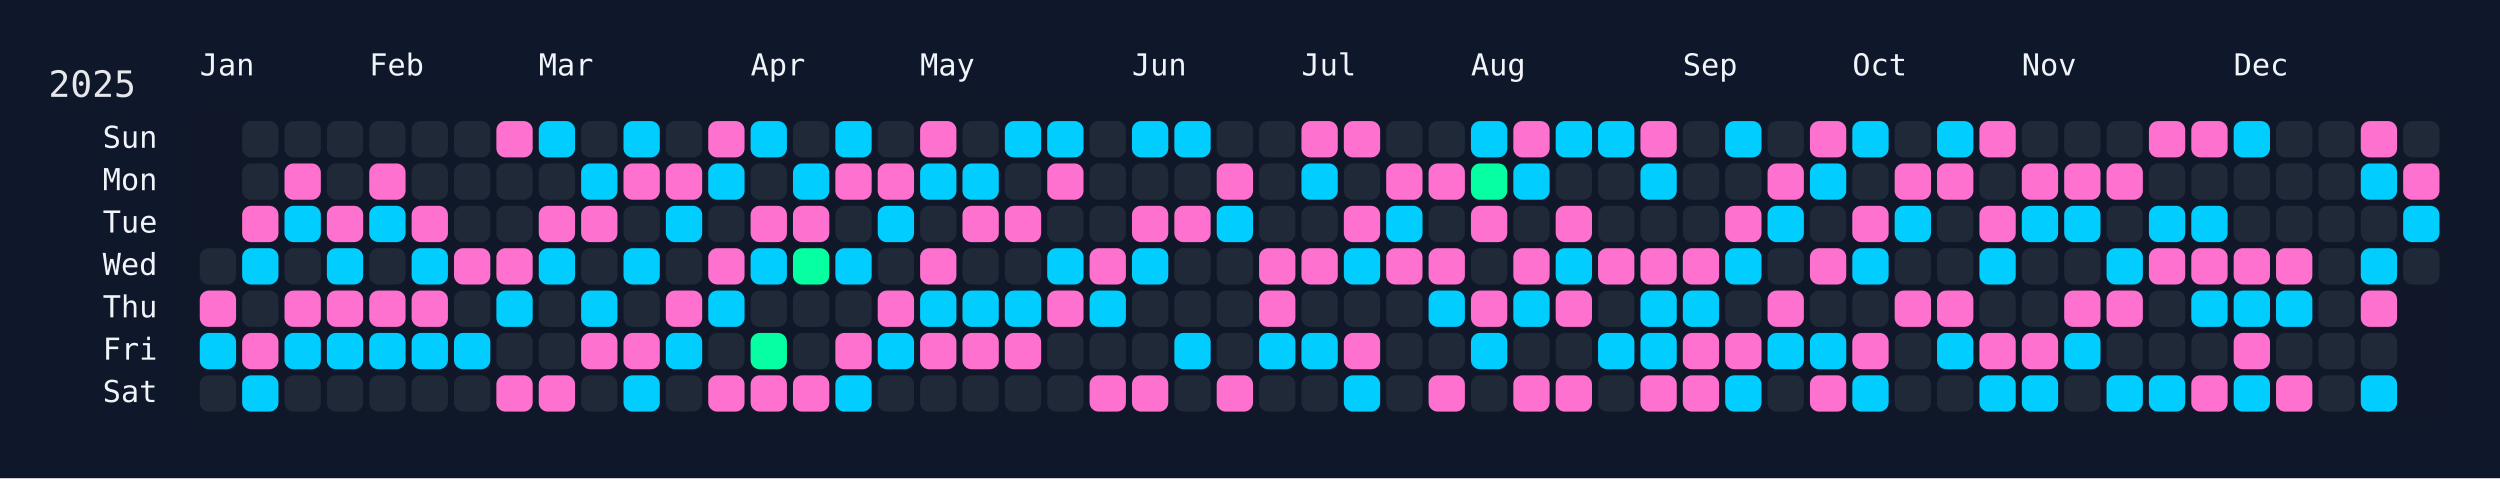
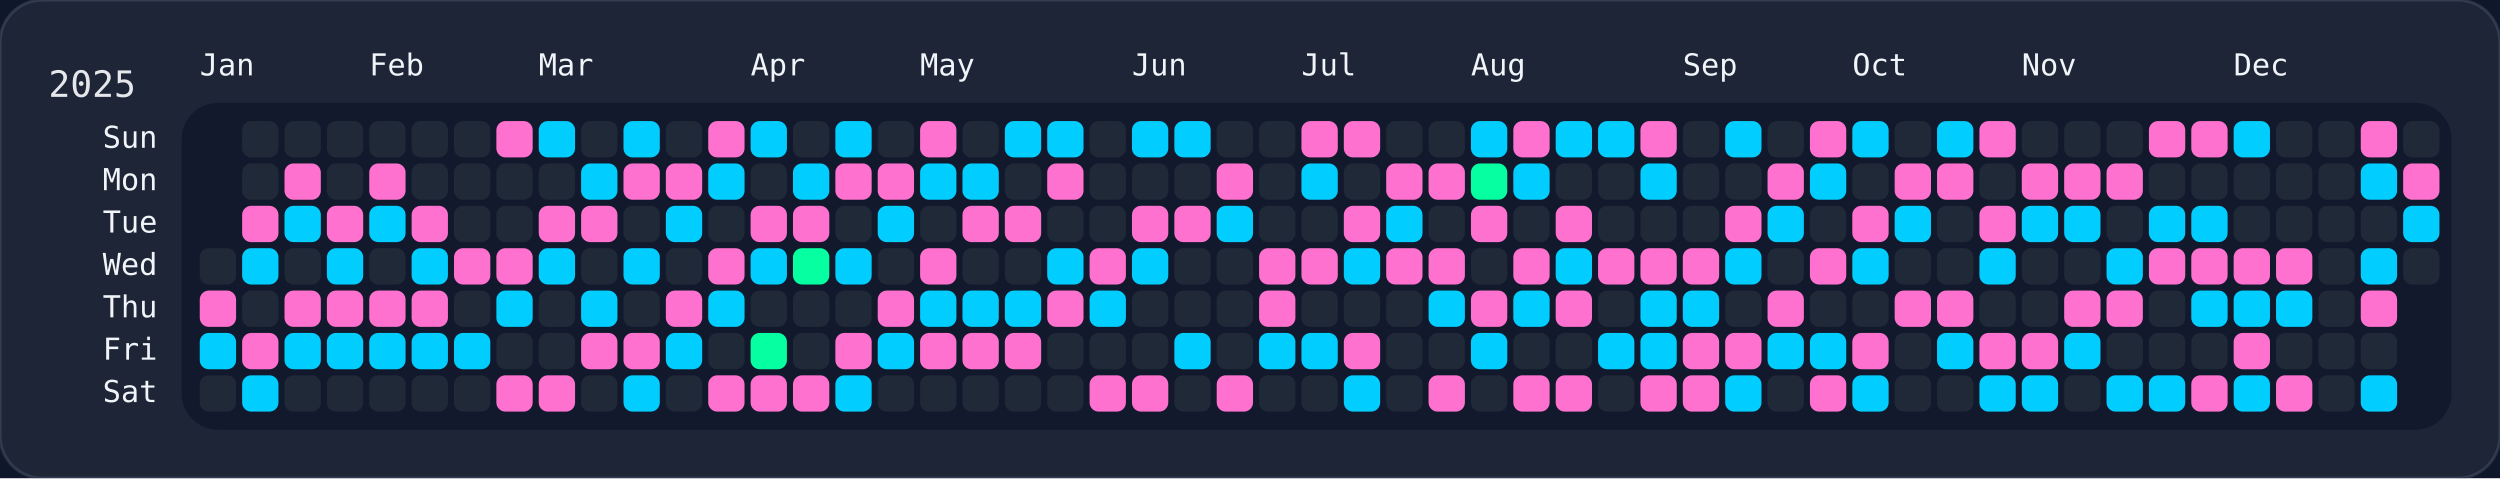
<svg xmlns="http://www.w3.org/2000/svg" width="826" height="158" viewBox="0 0 826 158">
  <rect width="826" height="158" fill="#0f172a" />
+   <rect width="826" height="158" rx="14" ry="14" fill="rgba(255, 255, 255, 0.06)" stroke="rgba(148, 163, 184, 0.2)" />
  <rect x="60" y="34" width="750" height="108" rx="12" ry="12" fill="rgba(15, 23, 42, 0.8)" />
  <text x="16" y="32" font-size="12" fill="#e5e7eb" font-family="JetBrains Mono, ui-monospace, SFMono-Regular, Menlo, Monaco, Consolas, monospace">2025</text>
  <text x="66" y="18" font-size="10" fill="#f1f5f9" font-family="JetBrains Mono, ui-monospace, SFMono-Regular, Menlo, Monaco, Consolas, monospace" dominant-baseline="hanging">Jan</text>
  <text x="122" y="18" font-size="10" fill="#f1f5f9" font-family="JetBrains Mono, ui-monospace, SFMono-Regular, Menlo, Monaco, Consolas, monospace" dominant-baseline="hanging">Feb</text>
  <text x="178" y="18" font-size="10" fill="#f1f5f9" font-family="JetBrains Mono, ui-monospace, SFMono-Regular, Menlo, Monaco, Consolas, monospace" dominant-baseline="hanging">Mar</text>
  <text x="248" y="18" font-size="10" fill="#f1f5f9" font-family="JetBrains Mono, ui-monospace, SFMono-Regular, Menlo, Monaco, Consolas, monospace" dominant-baseline="hanging">Apr</text>
  <text x="304" y="18" font-size="10" fill="#f1f5f9" font-family="JetBrains Mono, ui-monospace, SFMono-Regular, Menlo, Monaco, Consolas, monospace" dominant-baseline="hanging">May</text>
  <text x="374" y="18" font-size="10" fill="#f1f5f9" font-family="JetBrains Mono, ui-monospace, SFMono-Regular, Menlo, Monaco, Consolas, monospace" dominant-baseline="hanging">Jun</text>
  <text x="430" y="18" font-size="10" fill="#f1f5f9" font-family="JetBrains Mono, ui-monospace, SFMono-Regular, Menlo, Monaco, Consolas, monospace" dominant-baseline="hanging">Jul</text>
  <text x="486" y="18" font-size="10" fill="#f1f5f9" font-family="JetBrains Mono, ui-monospace, SFMono-Regular, Menlo, Monaco, Consolas, monospace" dominant-baseline="hanging">Aug</text>
  <text x="556" y="18" font-size="10" fill="#f1f5f9" font-family="JetBrains Mono, ui-monospace, SFMono-Regular, Menlo, Monaco, Consolas, monospace" dominant-baseline="hanging">Sep</text>
  <text x="612" y="18" font-size="10" fill="#f1f5f9" font-family="JetBrains Mono, ui-monospace, SFMono-Regular, Menlo, Monaco, Consolas, monospace" dominant-baseline="hanging">Oct</text>
  <text x="668" y="18" font-size="10" fill="#f1f5f9" font-family="JetBrains Mono, ui-monospace, SFMono-Regular, Menlo, Monaco, Consolas, monospace" dominant-baseline="hanging">Nov</text>
  <text x="738" y="18" font-size="10" fill="#f1f5f9" font-family="JetBrains Mono, ui-monospace, SFMono-Regular, Menlo, Monaco, Consolas, monospace" dominant-baseline="hanging">Dec</text>
  <text x="52" y="46.0" font-size="10" fill="#f1f5f9" font-family="JetBrains Mono, ui-monospace, SFMono-Regular, Menlo, Monaco, Consolas, monospace" text-anchor="end" dominant-baseline="middle">Sun</text>
  <text x="52" y="60.0" font-size="10" fill="#f1f5f9" font-family="JetBrains Mono, ui-monospace, SFMono-Regular, Menlo, Monaco, Consolas, monospace" text-anchor="end" dominant-baseline="middle">Mon</text>
  <text x="52" y="74.0" font-size="10" fill="#f1f5f9" font-family="JetBrains Mono, ui-monospace, SFMono-Regular, Menlo, Monaco, Consolas, monospace" text-anchor="end" dominant-baseline="middle">Tue</text>
  <text x="52" y="88.0" font-size="10" fill="#f1f5f9" font-family="JetBrains Mono, ui-monospace, SFMono-Regular, Menlo, Monaco, Consolas, monospace" text-anchor="end" dominant-baseline="middle">Wed</text>
  <text x="52" y="102.0" font-size="10" fill="#f1f5f9" font-family="JetBrains Mono, ui-monospace, SFMono-Regular, Menlo, Monaco, Consolas, monospace" text-anchor="end" dominant-baseline="middle">Thu</text>
  <text x="52" y="116.0" font-size="10" fill="#f1f5f9" font-family="JetBrains Mono, ui-monospace, SFMono-Regular, Menlo, Monaco, Consolas, monospace" text-anchor="end" dominant-baseline="middle">Fri</text>
  <text x="52" y="130.0" font-size="10" fill="#f1f5f9" font-family="JetBrains Mono, ui-monospace, SFMono-Regular, Menlo, Monaco, Consolas, monospace" text-anchor="end" dominant-baseline="middle">Sat</text>
  <g transform="translate(66,40)">
    <rect x="0" y="42" width="12" height="12" rx="3" ry="3" fill="#1f2937" data-date="2025-01-01" />
    <rect x="0" y="56" width="12" height="12" rx="3" ry="3" fill="#ff71ce" data-date="2025-01-02" />
    <rect x="0" y="70" width="12" height="12" rx="3" ry="3" fill="#01cdfe" data-date="2025-01-03" />
    <rect x="0" y="84" width="12" height="12" rx="3" ry="3" fill="#1f2937" data-date="2025-01-04" />
    <rect x="14" y="0" width="12" height="12" rx="3" ry="3" fill="#1f2937" data-date="2025-01-05" />
    <rect x="14" y="14" width="12" height="12" rx="3" ry="3" fill="#1f2937" data-date="2025-01-06" />
    <rect x="14" y="28" width="12" height="12" rx="3" ry="3" fill="#ff71ce" data-date="2025-01-07" />
    <rect x="14" y="42" width="12" height="12" rx="3" ry="3" fill="#01cdfe" data-date="2025-01-08" />
    <rect x="14" y="56" width="12" height="12" rx="3" ry="3" fill="#1f2937" data-date="2025-01-09" />
    <rect x="14" y="70" width="12" height="12" rx="3" ry="3" fill="#ff71ce" data-date="2025-01-10" />
    <rect x="14" y="84" width="12" height="12" rx="3" ry="3" fill="#01cdfe" data-date="2025-01-11" />
    <rect x="28" y="0" width="12" height="12" rx="3" ry="3" fill="#1f2937" data-date="2025-01-12" />
    <rect x="28" y="14" width="12" height="12" rx="3" ry="3" fill="#ff71ce" data-date="2025-01-13" />
    <rect x="28" y="28" width="12" height="12" rx="3" ry="3" fill="#01cdfe" data-date="2025-01-14" />
    <rect x="28" y="42" width="12" height="12" rx="3" ry="3" fill="#1f2937" data-date="2025-01-15" />
    <rect x="28" y="56" width="12" height="12" rx="3" ry="3" fill="#ff71ce" data-date="2025-01-16" />
    <rect x="28" y="70" width="12" height="12" rx="3" ry="3" fill="#01cdfe" data-date="2025-01-17" />
    <rect x="28" y="84" width="12" height="12" rx="3" ry="3" fill="#1f2937" data-date="2025-01-18" />
    <rect x="42" y="0" width="12" height="12" rx="3" ry="3" fill="#1f2937" data-date="2025-01-19" />
    <rect x="42" y="14" width="12" height="12" rx="3" ry="3" fill="#1f2937" data-date="2025-01-20" />
    <rect x="42" y="28" width="12" height="12" rx="3" ry="3" fill="#ff71ce" data-date="2025-01-21" />
    <rect x="42" y="42" width="12" height="12" rx="3" ry="3" fill="#01cdfe" data-date="2025-01-22" />
    <rect x="42" y="56" width="12" height="12" rx="3" ry="3" fill="#ff71ce" data-date="2025-01-23" />
    <rect x="42" y="70" width="12" height="12" rx="3" ry="3" fill="#01cdfe" data-date="2025-01-24" />
    <rect x="42" y="84" width="12" height="12" rx="3" ry="3" fill="#1f2937" data-date="2025-01-25" />
    <rect x="56" y="0" width="12" height="12" rx="3" ry="3" fill="#1f2937" data-date="2025-01-26" />
    <rect x="56" y="14" width="12" height="12" rx="3" ry="3" fill="#ff71ce" data-date="2025-01-27" />
    <rect x="56" y="28" width="12" height="12" rx="3" ry="3" fill="#01cdfe" data-date="2025-01-28" />
    <rect x="56" y="42" width="12" height="12" rx="3" ry="3" fill="#1f2937" data-date="2025-01-29" />
    <rect x="56" y="56" width="12" height="12" rx="3" ry="3" fill="#ff71ce" data-date="2025-01-30" />
    <rect x="56" y="70" width="12" height="12" rx="3" ry="3" fill="#01cdfe" data-date="2025-01-31" />
    <rect x="56" y="84" width="12" height="12" rx="3" ry="3" fill="#1f2937" data-date="2025-02-01" />
    <rect x="70" y="0" width="12" height="12" rx="3" ry="3" fill="#1f2937" data-date="2025-02-02" />
    <rect x="70" y="14" width="12" height="12" rx="3" ry="3" fill="#1f2937" data-date="2025-02-03" />
    <rect x="70" y="28" width="12" height="12" rx="3" ry="3" fill="#ff71ce" data-date="2025-02-04" />
    <rect x="70" y="42" width="12" height="12" rx="3" ry="3" fill="#01cdfe" data-date="2025-02-05" />
    <rect x="70" y="56" width="12" height="12" rx="3" ry="3" fill="#ff71ce" data-date="2025-02-06" />
    <rect x="70" y="70" width="12" height="12" rx="3" ry="3" fill="#01cdfe" data-date="2025-02-07" />
    <rect x="70" y="84" width="12" height="12" rx="3" ry="3" fill="#1f2937" data-date="2025-02-08" />
    <rect x="84" y="0" width="12" height="12" rx="3" ry="3" fill="#1f2937" data-date="2025-02-09" />
    <rect x="84" y="14" width="12" height="12" rx="3" ry="3" fill="#1f2937" data-date="2025-02-10" />
    <rect x="84" y="28" width="12" height="12" rx="3" ry="3" fill="#1f2937" data-date="2025-02-11" />
    <rect x="84" y="42" width="12" height="12" rx="3" ry="3" fill="#ff71ce" data-date="2025-02-12" />
    <rect x="84" y="56" width="12" height="12" rx="3" ry="3" fill="#1f2937" data-date="2025-02-13" />
    <rect x="84" y="70" width="12" height="12" rx="3" ry="3" fill="#01cdfe" data-date="2025-02-14" />
    <rect x="84" y="84" width="12" height="12" rx="3" ry="3" fill="#1f2937" data-date="2025-02-15" />
    <rect x="98" y="0" width="12" height="12" rx="3" ry="3" fill="#ff71ce" data-date="2025-02-16" />
    <rect x="98" y="14" width="12" height="12" rx="3" ry="3" fill="#1f2937" data-date="2025-02-17" />
    <rect x="98" y="28" width="12" height="12" rx="3" ry="3" fill="#1f2937" data-date="2025-02-18" />
    <rect x="98" y="42" width="12" height="12" rx="3" ry="3" fill="#ff71ce" data-date="2025-02-19" />
    <rect x="98" y="56" width="12" height="12" rx="3" ry="3" fill="#01cdfe" data-date="2025-02-20" />
    <rect x="98" y="70" width="12" height="12" rx="3" ry="3" fill="#1f2937" data-date="2025-02-21" />
    <rect x="98" y="84" width="12" height="12" rx="3" ry="3" fill="#ff71ce" data-date="2025-02-22" />
    <rect x="112" y="0" width="12" height="12" rx="3" ry="3" fill="#01cdfe" data-date="2025-02-23" />
    <rect x="112" y="14" width="12" height="12" rx="3" ry="3" fill="#1f2937" data-date="2025-02-24" />
    <rect x="112" y="28" width="12" height="12" rx="3" ry="3" fill="#ff71ce" data-date="2025-02-25" />
    <rect x="112" y="42" width="12" height="12" rx="3" ry="3" fill="#01cdfe" data-date="2025-02-26" />
    <rect x="112" y="56" width="12" height="12" rx="3" ry="3" fill="#1f2937" data-date="2025-02-27" />
    <rect x="112" y="70" width="12" height="12" rx="3" ry="3" fill="#1f2937" data-date="2025-02-28" />
    <rect x="112" y="84" width="12" height="12" rx="3" ry="3" fill="#ff71ce" data-date="2025-03-01" />
    <rect x="126" y="0" width="12" height="12" rx="3" ry="3" fill="#1f2937" data-date="2025-03-02" />
    <rect x="126" y="14" width="12" height="12" rx="3" ry="3" fill="#01cdfe" data-date="2025-03-03" />
    <rect x="126" y="28" width="12" height="12" rx="3" ry="3" fill="#ff71ce" data-date="2025-03-04" />
    <rect x="126" y="42" width="12" height="12" rx="3" ry="3" fill="#1f2937" data-date="2025-03-05" />
    <rect x="126" y="56" width="12" height="12" rx="3" ry="3" fill="#01cdfe" data-date="2025-03-06" />
    <rect x="126" y="70" width="12" height="12" rx="3" ry="3" fill="#ff71ce" data-date="2025-03-07" />
    <rect x="126" y="84" width="12" height="12" rx="3" ry="3" fill="#1f2937" data-date="2025-03-08" />
    <rect x="140" y="0" width="12" height="12" rx="3" ry="3" fill="#01cdfe" data-date="2025-03-09" />
    <rect x="140" y="14" width="12" height="12" rx="3" ry="3" fill="#ff71ce" data-date="2025-03-10" />
    <rect x="140" y="28" width="12" height="12" rx="3" ry="3" fill="#1f2937" data-date="2025-03-11" />
    <rect x="140" y="42" width="12" height="12" rx="3" ry="3" fill="#01cdfe" data-date="2025-03-12" />
    <rect x="140" y="56" width="12" height="12" rx="3" ry="3" fill="#1f2937" data-date="2025-03-13" />
    <rect x="140" y="70" width="12" height="12" rx="3" ry="3" fill="#ff71ce" data-date="2025-03-14" />
    <rect x="140" y="84" width="12" height="12" rx="3" ry="3" fill="#01cdfe" data-date="2025-03-15" />
    <rect x="154" y="0" width="12" height="12" rx="3" ry="3" fill="#1f2937" data-date="2025-03-16" />
    <rect x="154" y="14" width="12" height="12" rx="3" ry="3" fill="#ff71ce" data-date="2025-03-17" />
    <rect x="154" y="28" width="12" height="12" rx="3" ry="3" fill="#01cdfe" data-date="2025-03-18" />
    <rect x="154" y="42" width="12" height="12" rx="3" ry="3" fill="#1f2937" data-date="2025-03-19" />
    <rect x="154" y="56" width="12" height="12" rx="3" ry="3" fill="#ff71ce" data-date="2025-03-20" />
    <rect x="154" y="70" width="12" height="12" rx="3" ry="3" fill="#01cdfe" data-date="2025-03-21" />
    <rect x="154" y="84" width="12" height="12" rx="3" ry="3" fill="#1f2937" data-date="2025-03-22" />
    <rect x="168" y="0" width="12" height="12" rx="3" ry="3" fill="#ff71ce" data-date="2025-03-23" />
    <rect x="168" y="14" width="12" height="12" rx="3" ry="3" fill="#01cdfe" data-date="2025-03-24" />
    <rect x="168" y="28" width="12" height="12" rx="3" ry="3" fill="#1f2937" data-date="2025-03-25" />
    <rect x="168" y="42" width="12" height="12" rx="3" ry="3" fill="#ff71ce" data-date="2025-03-26" />
    <rect x="168" y="56" width="12" height="12" rx="3" ry="3" fill="#01cdfe" data-date="2025-03-27" />
    <rect x="168" y="70" width="12" height="12" rx="3" ry="3" fill="#1f2937" data-date="2025-03-28" />
    <rect x="168" y="84" width="12" height="12" rx="3" ry="3" fill="#ff71ce" data-date="2025-03-29" />
    <rect x="182" y="0" width="12" height="12" rx="3" ry="3" fill="#01cdfe" data-date="2025-03-30" />
    <rect x="182" y="14" width="12" height="12" rx="3" ry="3" fill="#1f2937" data-date="2025-03-31" />
    <rect x="182" y="28" width="12" height="12" rx="3" ry="3" fill="#ff71ce" data-date="2025-04-01" />
    <rect x="182" y="42" width="12" height="12" rx="3" ry="3" fill="#01cdfe" data-date="2025-04-02" />
    <rect x="182" y="56" width="12" height="12" rx="3" ry="3" fill="#1f2937" data-date="2025-04-03" />
    <rect x="182" y="70" width="12" height="12" rx="3" ry="3" fill="#05ffa1" data-date="2025-04-04" />
    <rect x="182" y="84" width="12" height="12" rx="3" ry="3" fill="#ff71ce" data-date="2025-04-05" />
    <rect x="196" y="0" width="12" height="12" rx="3" ry="3" fill="#1f2937" data-date="2025-04-06" />
    <rect x="196" y="14" width="12" height="12" rx="3" ry="3" fill="#01cdfe" data-date="2025-04-07" />
    <rect x="196" y="28" width="12" height="12" rx="3" ry="3" fill="#ff71ce" data-date="2025-04-08" />
    <rect x="196" y="42" width="12" height="12" rx="3" ry="3" fill="#05ffa1" data-date="2025-04-09" />
    <rect x="196" y="56" width="12" height="12" rx="3" ry="3" fill="#1f2937" data-date="2025-04-10" />
    <rect x="196" y="70" width="12" height="12" rx="3" ry="3" fill="#1f2937" data-date="2025-04-11" />
    <rect x="196" y="84" width="12" height="12" rx="3" ry="3" fill="#ff71ce" data-date="2025-04-12" />
    <rect x="210" y="0" width="12" height="12" rx="3" ry="3" fill="#01cdfe" data-date="2025-04-13" />
    <rect x="210" y="14" width="12" height="12" rx="3" ry="3" fill="#ff71ce" data-date="2025-04-14" />
    <rect x="210" y="28" width="12" height="12" rx="3" ry="3" fill="#1f2937" data-date="2025-04-15" />
    <rect x="210" y="42" width="12" height="12" rx="3" ry="3" fill="#01cdfe" data-date="2025-04-16" />
    <rect x="210" y="56" width="12" height="12" rx="3" ry="3" fill="#1f2937" data-date="2025-04-17" />
    <rect x="210" y="70" width="12" height="12" rx="3" ry="3" fill="#ff71ce" data-date="2025-04-18" />
    <rect x="210" y="84" width="12" height="12" rx="3" ry="3" fill="#01cdfe" data-date="2025-04-19" />
    <rect x="224" y="0" width="12" height="12" rx="3" ry="3" fill="#1f2937" data-date="2025-04-20" />
    <rect x="224" y="14" width="12" height="12" rx="3" ry="3" fill="#ff71ce" data-date="2025-04-21" />
    <rect x="224" y="28" width="12" height="12" rx="3" ry="3" fill="#01cdfe" data-date="2025-04-22" />
    <rect x="224" y="42" width="12" height="12" rx="3" ry="3" fill="#1f2937" data-date="2025-04-23" />
    <rect x="224" y="56" width="12" height="12" rx="3" ry="3" fill="#ff71ce" data-date="2025-04-24" />
    <rect x="224" y="70" width="12" height="12" rx="3" ry="3" fill="#01cdfe" data-date="2025-04-25" />
    <rect x="224" y="84" width="12" height="12" rx="3" ry="3" fill="#1f2937" data-date="2025-04-26" />
    <rect x="238" y="0" width="12" height="12" rx="3" ry="3" fill="#ff71ce" data-date="2025-04-27" />
    <rect x="238" y="14" width="12" height="12" rx="3" ry="3" fill="#01cdfe" data-date="2025-04-28" />
    <rect x="238" y="28" width="12" height="12" rx="3" ry="3" fill="#1f2937" data-date="2025-04-29" />
    <rect x="238" y="42" width="12" height="12" rx="3" ry="3" fill="#ff71ce" data-date="2025-04-30" />
    <rect x="238" y="56" width="12" height="12" rx="3" ry="3" fill="#01cdfe" data-date="2025-05-01" />
    <rect x="238" y="70" width="12" height="12" rx="3" ry="3" fill="#ff71ce" data-date="2025-05-02" />
    <rect x="238" y="84" width="12" height="12" rx="3" ry="3" fill="#1f2937" data-date="2025-05-03" />
    <rect x="252" y="0" width="12" height="12" rx="3" ry="3" fill="#1f2937" data-date="2025-05-04" />
    <rect x="252" y="14" width="12" height="12" rx="3" ry="3" fill="#01cdfe" data-date="2025-05-05" />
    <rect x="252" y="28" width="12" height="12" rx="3" ry="3" fill="#ff71ce" data-date="2025-05-06" />
    <rect x="252" y="42" width="12" height="12" rx="3" ry="3" fill="#1f2937" data-date="2025-05-07" />
    <rect x="252" y="56" width="12" height="12" rx="3" ry="3" fill="#01cdfe" data-date="2025-05-08" />
    <rect x="252" y="70" width="12" height="12" rx="3" ry="3" fill="#ff71ce" data-date="2025-05-09" />
    <rect x="252" y="84" width="12" height="12" rx="3" ry="3" fill="#1f2937" data-date="2025-05-10" />
    <rect x="266" y="0" width="12" height="12" rx="3" ry="3" fill="#01cdfe" data-date="2025-05-11" />
    <rect x="266" y="14" width="12" height="12" rx="3" ry="3" fill="#1f2937" data-date="2025-05-12" />
    <rect x="266" y="28" width="12" height="12" rx="3" ry="3" fill="#ff71ce" data-date="2025-05-13" />
    <rect x="266" y="42" width="12" height="12" rx="3" ry="3" fill="#1f2937" data-date="2025-05-14" />
    <rect x="266" y="56" width="12" height="12" rx="3" ry="3" fill="#01cdfe" data-date="2025-05-15" />
    <rect x="266" y="70" width="12" height="12" rx="3" ry="3" fill="#ff71ce" data-date="2025-05-16" />
    <rect x="266" y="84" width="12" height="12" rx="3" ry="3" fill="#1f2937" data-date="2025-05-17" />
    <rect x="280" y="0" width="12" height="12" rx="3" ry="3" fill="#01cdfe" data-date="2025-05-18" />
    <rect x="280" y="14" width="12" height="12" rx="3" ry="3" fill="#ff71ce" data-date="2025-05-19" />
    <rect x="280" y="28" width="12" height="12" rx="3" ry="3" fill="#1f2937" data-date="2025-05-20" />
    <rect x="280" y="42" width="12" height="12" rx="3" ry="3" fill="#01cdfe" data-date="2025-05-21" />
    <rect x="280" y="56" width="12" height="12" rx="3" ry="3" fill="#ff71ce" data-date="2025-05-22" />
    <rect x="280" y="70" width="12" height="12" rx="3" ry="3" fill="#1f2937" data-date="2025-05-23" />
    <rect x="280" y="84" width="12" height="12" rx="3" ry="3" fill="#1f2937" data-date="2025-05-24" />
    <rect x="294" y="0" width="12" height="12" rx="3" ry="3" fill="#1f2937" data-date="2025-05-25" />
    <rect x="294" y="14" width="12" height="12" rx="3" ry="3" fill="#1f2937" data-date="2025-05-26" />
    <rect x="294" y="28" width="12" height="12" rx="3" ry="3" fill="#1f2937" data-date="2025-05-27" />
    <rect x="294" y="42" width="12" height="12" rx="3" ry="3" fill="#ff71ce" data-date="2025-05-28" />
    <rect x="294" y="56" width="12" height="12" rx="3" ry="3" fill="#01cdfe" data-date="2025-05-29" />
    <rect x="294" y="70" width="12" height="12" rx="3" ry="3" fill="#1f2937" data-date="2025-05-30" />
    <rect x="294" y="84" width="12" height="12" rx="3" ry="3" fill="#ff71ce" data-date="2025-05-31" />
    <rect x="308" y="0" width="12" height="12" rx="3" ry="3" fill="#01cdfe" data-date="2025-06-01" />
    <rect x="308" y="14" width="12" height="12" rx="3" ry="3" fill="#1f2937" data-date="2025-06-02" />
    <rect x="308" y="28" width="12" height="12" rx="3" ry="3" fill="#ff71ce" data-date="2025-06-03" />
    <rect x="308" y="42" width="12" height="12" rx="3" ry="3" fill="#01cdfe" data-date="2025-06-04" />
    <rect x="308" y="56" width="12" height="12" rx="3" ry="3" fill="#1f2937" data-date="2025-06-05" />
    <rect x="308" y="70" width="12" height="12" rx="3" ry="3" fill="#1f2937" data-date="2025-06-06" />
    <rect x="308" y="84" width="12" height="12" rx="3" ry="3" fill="#ff71ce" data-date="2025-06-07" />
    <rect x="322" y="0" width="12" height="12" rx="3" ry="3" fill="#01cdfe" data-date="2025-06-08" />
    <rect x="322" y="14" width="12" height="12" rx="3" ry="3" fill="#1f2937" data-date="2025-06-09" />
    <rect x="322" y="28" width="12" height="12" rx="3" ry="3" fill="#ff71ce" data-date="2025-06-10" />
    <rect x="322" y="42" width="12" height="12" rx="3" ry="3" fill="#1f2937" data-date="2025-06-11" />
    <rect x="322" y="56" width="12" height="12" rx="3" ry="3" fill="#1f2937" data-date="2025-06-12" />
    <rect x="322" y="70" width="12" height="12" rx="3" ry="3" fill="#01cdfe" data-date="2025-06-13" />
    <rect x="322" y="84" width="12" height="12" rx="3" ry="3" fill="#1f2937" data-date="2025-06-14" />
    <rect x="336" y="0" width="12" height="12" rx="3" ry="3" fill="#1f2937" data-date="2025-06-15" />
    <rect x="336" y="14" width="12" height="12" rx="3" ry="3" fill="#ff71ce" data-date="2025-06-16" />
    <rect x="336" y="28" width="12" height="12" rx="3" ry="3" fill="#01cdfe" data-date="2025-06-17" />
    <rect x="336" y="42" width="12" height="12" rx="3" ry="3" fill="#1f2937" data-date="2025-06-18" />
    <rect x="336" y="56" width="12" height="12" rx="3" ry="3" fill="#1f2937" data-date="2025-06-19" />
    <rect x="336" y="70" width="12" height="12" rx="3" ry="3" fill="#1f2937" data-date="2025-06-20" />
    <rect x="336" y="84" width="12" height="12" rx="3" ry="3" fill="#ff71ce" data-date="2025-06-21" />
    <rect x="350" y="0" width="12" height="12" rx="3" ry="3" fill="#1f2937" data-date="2025-06-22" />
    <rect x="350" y="14" width="12" height="12" rx="3" ry="3" fill="#1f2937" data-date="2025-06-23" />
    <rect x="350" y="28" width="12" height="12" rx="3" ry="3" fill="#1f2937" data-date="2025-06-24" />
    <rect x="350" y="42" width="12" height="12" rx="3" ry="3" fill="#ff71ce" data-date="2025-06-25" />
    <rect x="350" y="56" width="12" height="12" rx="3" ry="3" fill="#ff71ce" data-date="2025-06-26" />
    <rect x="350" y="70" width="12" height="12" rx="3" ry="3" fill="#01cdfe" data-date="2025-06-27" />
    <rect x="350" y="84" width="12" height="12" rx="3" ry="3" fill="#1f2937" data-date="2025-06-28" />
    <rect x="364" y="0" width="12" height="12" rx="3" ry="3" fill="#ff71ce" data-date="2025-06-29" />
    <rect x="364" y="14" width="12" height="12" rx="3" ry="3" fill="#01cdfe" data-date="2025-06-30" />
    <rect x="364" y="28" width="12" height="12" rx="3" ry="3" fill="#1f2937" data-date="2025-07-01" />
    <rect x="364" y="42" width="12" height="12" rx="3" ry="3" fill="#ff71ce" data-date="2025-07-02" />
    <rect x="364" y="56" width="12" height="12" rx="3" ry="3" fill="#1f2937" data-date="2025-07-03" />
    <rect x="364" y="70" width="12" height="12" rx="3" ry="3" fill="#01cdfe" data-date="2025-07-04" />
    <rect x="364" y="84" width="12" height="12" rx="3" ry="3" fill="#1f2937" data-date="2025-07-05" />
    <rect x="378" y="0" width="12" height="12" rx="3" ry="3" fill="#ff71ce" data-date="2025-07-06" />
    <rect x="378" y="14" width="12" height="12" rx="3" ry="3" fill="#1f2937" data-date="2025-07-07" />
    <rect x="378" y="28" width="12" height="12" rx="3" ry="3" fill="#ff71ce" data-date="2025-07-08" />
    <rect x="378" y="42" width="12" height="12" rx="3" ry="3" fill="#01cdfe" data-date="2025-07-09" />
    <rect x="378" y="56" width="12" height="12" rx="3" ry="3" fill="#1f2937" data-date="2025-07-10" />
    <rect x="378" y="70" width="12" height="12" rx="3" ry="3" fill="#ff71ce" data-date="2025-07-11" />
    <rect x="378" y="84" width="12" height="12" rx="3" ry="3" fill="#01cdfe" data-date="2025-07-12" />
    <rect x="392" y="0" width="12" height="12" rx="3" ry="3" fill="#1f2937" data-date="2025-07-13" />
    <rect x="392" y="14" width="12" height="12" rx="3" ry="3" fill="#ff71ce" data-date="2025-07-14" />
    <rect x="392" y="28" width="12" height="12" rx="3" ry="3" fill="#01cdfe" data-date="2025-07-15" />
    <rect x="392" y="42" width="12" height="12" rx="3" ry="3" fill="#ff71ce" data-date="2025-07-16" />
    <rect x="392" y="56" width="12" height="12" rx="3" ry="3" fill="#1f2937" data-date="2025-07-17" />
    <rect x="392" y="70" width="12" height="12" rx="3" ry="3" fill="#1f2937" data-date="2025-07-18" />
    <rect x="392" y="84" width="12" height="12" rx="3" ry="3" fill="#1f2937" data-date="2025-07-19" />
    <rect x="406" y="0" width="12" height="12" rx="3" ry="3" fill="#1f2937" data-date="2025-07-20" />
    <rect x="406" y="14" width="12" height="12" rx="3" ry="3" fill="#ff71ce" data-date="2025-07-21" />
    <rect x="406" y="28" width="12" height="12" rx="3" ry="3" fill="#1f2937" data-date="2025-07-22" />
    <rect x="406" y="42" width="12" height="12" rx="3" ry="3" fill="#ff71ce" data-date="2025-07-23" />
    <rect x="406" y="56" width="12" height="12" rx="3" ry="3" fill="#01cdfe" data-date="2025-07-24" />
    <rect x="406" y="70" width="12" height="12" rx="3" ry="3" fill="#1f2937" data-date="2025-07-25" />
    <rect x="406" y="84" width="12" height="12" rx="3" ry="3" fill="#ff71ce" data-date="2025-07-26" />
    <rect x="420" y="0" width="12" height="12" rx="3" ry="3" fill="#01cdfe" data-date="2025-07-27" />
    <rect x="420" y="14" width="12" height="12" rx="3" ry="3" fill="#05ffa1" data-date="2025-07-28" />
    <rect x="420" y="28" width="12" height="12" rx="3" ry="3" fill="#ff71ce" data-date="2025-07-29" />
    <rect x="420" y="42" width="12" height="12" rx="3" ry="3" fill="#1f2937" data-date="2025-07-30" />
    <rect x="420" y="56" width="12" height="12" rx="3" ry="3" fill="#ff71ce" data-date="2025-07-31" />
    <rect x="420" y="70" width="12" height="12" rx="3" ry="3" fill="#01cdfe" data-date="2025-08-01" />
    <rect x="420" y="84" width="12" height="12" rx="3" ry="3" fill="#1f2937" data-date="2025-08-02" />
    <rect x="434" y="0" width="12" height="12" rx="3" ry="3" fill="#ff71ce" data-date="2025-08-03" />
    <rect x="434" y="14" width="12" height="12" rx="3" ry="3" fill="#01cdfe" data-date="2025-08-04" />
    <rect x="434" y="28" width="12" height="12" rx="3" ry="3" fill="#1f2937" data-date="2025-08-05" />
    <rect x="434" y="42" width="12" height="12" rx="3" ry="3" fill="#ff71ce" data-date="2025-08-06" />
    <rect x="434" y="56" width="12" height="12" rx="3" ry="3" fill="#01cdfe" data-date="2025-08-07" />
    <rect x="434" y="70" width="12" height="12" rx="3" ry="3" fill="#1f2937" data-date="2025-08-08" />
    <rect x="434" y="84" width="12" height="12" rx="3" ry="3" fill="#ff71ce" data-date="2025-08-09" />
    <rect x="448" y="0" width="12" height="12" rx="3" ry="3" fill="#01cdfe" data-date="2025-08-10" />
    <rect x="448" y="14" width="12" height="12" rx="3" ry="3" fill="#1f2937" data-date="2025-08-11" />
    <rect x="448" y="28" width="12" height="12" rx="3" ry="3" fill="#ff71ce" data-date="2025-08-12" />
    <rect x="448" y="42" width="12" height="12" rx="3" ry="3" fill="#01cdfe" data-date="2025-08-13" />
    <rect x="448" y="56" width="12" height="12" rx="3" ry="3" fill="#ff71ce" data-date="2025-08-14" />
    <rect x="448" y="70" width="12" height="12" rx="3" ry="3" fill="#1f2937" data-date="2025-08-15" />
    <rect x="448" y="84" width="12" height="12" rx="3" ry="3" fill="#ff71ce" data-date="2025-08-16" />
    <rect x="462" y="0" width="12" height="12" rx="3" ry="3" fill="#01cdfe" data-date="2025-08-17" />
    <rect x="462" y="14" width="12" height="12" rx="3" ry="3" fill="#1f2937" data-date="2025-08-18" />
    <rect x="462" y="28" width="12" height="12" rx="3" ry="3" fill="#1f2937" data-date="2025-08-19" />
    <rect x="462" y="42" width="12" height="12" rx="3" ry="3" fill="#ff71ce" data-date="2025-08-20" />
    <rect x="462" y="56" width="12" height="12" rx="3" ry="3" fill="#1f2937" data-date="2025-08-21" />
    <rect x="462" y="70" width="12" height="12" rx="3" ry="3" fill="#01cdfe" data-date="2025-08-22" />
    <rect x="462" y="84" width="12" height="12" rx="3" ry="3" fill="#1f2937" data-date="2025-08-23" />
    <rect x="476" y="0" width="12" height="12" rx="3" ry="3" fill="#ff71ce" data-date="2025-08-24" />
    <rect x="476" y="14" width="12" height="12" rx="3" ry="3" fill="#01cdfe" data-date="2025-08-25" />
    <rect x="476" y="28" width="12" height="12" rx="3" ry="3" fill="#1f2937" data-date="2025-08-26" />
    <rect x="476" y="42" width="12" height="12" rx="3" ry="3" fill="#ff71ce" data-date="2025-08-27" />
    <rect x="476" y="56" width="12" height="12" rx="3" ry="3" fill="#01cdfe" data-date="2025-08-28" />
    <rect x="476" y="70" width="12" height="12" rx="3" ry="3" fill="#01cdfe" data-date="2025-08-29" />
    <rect x="476" y="84" width="12" height="12" rx="3" ry="3" fill="#ff71ce" data-date="2025-08-30" />
    <rect x="490" y="0" width="12" height="12" rx="3" ry="3" fill="#1f2937" data-date="2025-08-31" />
    <rect x="490" y="14" width="12" height="12" rx="3" ry="3" fill="#1f2937" data-date="2025-09-01" />
    <rect x="490" y="28" width="12" height="12" rx="3" ry="3" fill="#1f2937" data-date="2025-09-02" />
    <rect x="490" y="42" width="12" height="12" rx="3" ry="3" fill="#ff71ce" data-date="2025-09-03" />
    <rect x="490" y="56" width="12" height="12" rx="3" ry="3" fill="#01cdfe" data-date="2025-09-04" />
    <rect x="490" y="70" width="12" height="12" rx="3" ry="3" fill="#ff71ce" data-date="2025-09-05" />
    <rect x="490" y="84" width="12" height="12" rx="3" ry="3" fill="#ff71ce" data-date="2025-09-06" />
    <rect x="504" y="0" width="12" height="12" rx="3" ry="3" fill="#01cdfe" data-date="2025-09-07" />
    <rect x="504" y="14" width="12" height="12" rx="3" ry="3" fill="#1f2937" data-date="2025-09-08" />
    <rect x="504" y="28" width="12" height="12" rx="3" ry="3" fill="#ff71ce" data-date="2025-09-09" />
    <rect x="504" y="42" width="12" height="12" rx="3" ry="3" fill="#01cdfe" data-date="2025-09-10" />
    <rect x="504" y="56" width="12" height="12" rx="3" ry="3" fill="#1f2937" data-date="2025-09-11" />
    <rect x="504" y="70" width="12" height="12" rx="3" ry="3" fill="#ff71ce" data-date="2025-09-12" />
    <rect x="504" y="84" width="12" height="12" rx="3" ry="3" fill="#01cdfe" data-date="2025-09-13" />
    <rect x="518" y="0" width="12" height="12" rx="3" ry="3" fill="#1f2937" data-date="2025-09-14" />
    <rect x="518" y="14" width="12" height="12" rx="3" ry="3" fill="#ff71ce" data-date="2025-09-15" />
    <rect x="518" y="28" width="12" height="12" rx="3" ry="3" fill="#01cdfe" data-date="2025-09-16" />
    <rect x="518" y="42" width="12" height="12" rx="3" ry="3" fill="#1f2937" data-date="2025-09-17" />
    <rect x="518" y="56" width="12" height="12" rx="3" ry="3" fill="#ff71ce" data-date="2025-09-18" />
    <rect x="518" y="70" width="12" height="12" rx="3" ry="3" fill="#01cdfe" data-date="2025-09-19" />
    <rect x="518" y="84" width="12" height="12" rx="3" ry="3" fill="#1f2937" data-date="2025-09-20" />
    <rect x="532" y="0" width="12" height="12" rx="3" ry="3" fill="#ff71ce" data-date="2025-09-21" />
    <rect x="532" y="14" width="12" height="12" rx="3" ry="3" fill="#01cdfe" data-date="2025-09-22" />
    <rect x="532" y="28" width="12" height="12" rx="3" ry="3" fill="#1f2937" data-date="2025-09-23" />
    <rect x="532" y="42" width="12" height="12" rx="3" ry="3" fill="#ff71ce" data-date="2025-09-24" />
    <rect x="532" y="56" width="12" height="12" rx="3" ry="3" fill="#1f2937" data-date="2025-09-25" />
    <rect x="532" y="70" width="12" height="12" rx="3" ry="3" fill="#01cdfe" data-date="2025-09-26" />
    <rect x="532" y="84" width="12" height="12" rx="3" ry="3" fill="#ff71ce" data-date="2025-09-27" />
    <rect x="546" y="0" width="12" height="12" rx="3" ry="3" fill="#01cdfe" data-date="2025-09-28" />
    <rect x="546" y="14" width="12" height="12" rx="3" ry="3" fill="#1f2937" data-date="2025-09-29" />
    <rect x="546" y="28" width="12" height="12" rx="3" ry="3" fill="#ff71ce" data-date="2025-09-30" />
    <rect x="546" y="42" width="12" height="12" rx="3" ry="3" fill="#01cdfe" data-date="2025-10-01" />
    <rect x="546" y="56" width="12" height="12" rx="3" ry="3" fill="#1f2937" data-date="2025-10-02" />
    <rect x="546" y="70" width="12" height="12" rx="3" ry="3" fill="#ff71ce" data-date="2025-10-03" />
    <rect x="546" y="84" width="12" height="12" rx="3" ry="3" fill="#01cdfe" data-date="2025-10-04" />
    <rect x="560" y="0" width="12" height="12" rx="3" ry="3" fill="#1f2937" data-date="2025-10-05" />
    <rect x="560" y="14" width="12" height="12" rx="3" ry="3" fill="#ff71ce" data-date="2025-10-06" />
    <rect x="560" y="28" width="12" height="12" rx="3" ry="3" fill="#01cdfe" data-date="2025-10-07" />
    <rect x="560" y="42" width="12" height="12" rx="3" ry="3" fill="#1f2937" data-date="2025-10-08" />
    <rect x="560" y="56" width="12" height="12" rx="3" ry="3" fill="#ff71ce" data-date="2025-10-09" />
    <rect x="560" y="70" width="12" height="12" rx="3" ry="3" fill="#1f2937" data-date="2025-10-10" />
    <rect x="560" y="84" width="12" height="12" rx="3" ry="3" fill="#1f2937" data-date="2025-10-11" />
    <rect x="574" y="0" width="12" height="12" rx="3" ry="3" fill="#01cdfe" data-date="2025-10-12" />
    <rect x="574" y="14" width="12" height="12" rx="3" ry="3" fill="#ff71ce" data-date="2025-10-13" />
    <rect x="574" y="28" width="12" height="12" rx="3" ry="3" fill="#1f2937" data-date="2025-10-14" />
    <rect x="574" y="42" width="12" height="12" rx="3" ry="3" fill="#1f2937" data-date="2025-10-15" />
    <rect x="574" y="56" width="12" height="12" rx="3" ry="3" fill="#ff71ce" data-date="2025-10-16" />
    <rect x="574" y="70" width="12" height="12" rx="3" ry="3" fill="#01cdfe" data-date="2025-10-17" />
    <rect x="574" y="84" width="12" height="12" rx="3" ry="3" fill="#1f2937" data-date="2025-10-18" />
    <rect x="588" y="0" width="12" height="12" rx="3" ry="3" fill="#ff71ce" data-date="2025-10-19" />
    <rect x="588" y="14" width="12" height="12" rx="3" ry="3" fill="#1f2937" data-date="2025-10-20" />
    <rect x="588" y="28" width="12" height="12" rx="3" ry="3" fill="#ff71ce" data-date="2025-10-21" />
    <rect x="588" y="42" width="12" height="12" rx="3" ry="3" fill="#01cdfe" data-date="2025-10-22" />
    <rect x="588" y="56" width="12" height="12" rx="3" ry="3" fill="#1f2937" data-date="2025-10-23" />
    <rect x="588" y="70" width="12" height="12" rx="3" ry="3" fill="#ff71ce" data-date="2025-10-24" />
    <rect x="588" y="84" width="12" height="12" rx="3" ry="3" fill="#01cdfe" data-date="2025-10-25" />
    <rect x="602" y="0" width="12" height="12" rx="3" ry="3" fill="#1f2937" data-date="2025-10-26" />
    <rect x="602" y="14" width="12" height="12" rx="3" ry="3" fill="#ff71ce" data-date="2025-10-27" />
    <rect x="602" y="28" width="12" height="12" rx="3" ry="3" fill="#01cdfe" data-date="2025-10-28" />
    <rect x="602" y="42" width="12" height="12" rx="3" ry="3" fill="#1f2937" data-date="2025-10-29" />
    <rect x="602" y="56" width="12" height="12" rx="3" ry="3" fill="#1f2937" data-date="2025-10-30" />
    <rect x="602" y="70" width="12" height="12" rx="3" ry="3" fill="#ff71ce" data-date="2025-10-31" />
    <rect x="602" y="84" width="12" height="12" rx="3" ry="3" fill="#01cdfe" data-date="2025-11-01" />
    <rect x="616" y="0" width="12" height="12" rx="3" ry="3" fill="#1f2937" data-date="2025-11-02" />
    <rect x="616" y="14" width="12" height="12" rx="3" ry="3" fill="#ff71ce" data-date="2025-11-03" />
    <rect x="616" y="28" width="12" height="12" rx="3" ry="3" fill="#01cdfe" data-date="2025-11-04" />
    <rect x="616" y="42" width="12" height="12" rx="3" ry="3" fill="#1f2937" data-date="2025-11-05" />
    <rect x="616" y="56" width="12" height="12" rx="3" ry="3" fill="#ff71ce" data-date="2025-11-06" />
    <rect x="616" y="70" width="12" height="12" rx="3" ry="3" fill="#01cdfe" data-date="2025-11-07" />
    <rect x="616" y="84" width="12" height="12" rx="3" ry="3" fill="#1f2937" data-date="2025-11-08" />
    <rect x="630" y="0" width="12" height="12" rx="3" ry="3" fill="#1f2937" data-date="2025-11-09" />
    <rect x="630" y="14" width="12" height="12" rx="3" ry="3" fill="#ff71ce" data-date="2025-11-10" />
    <rect x="630" y="28" width="12" height="12" rx="3" ry="3" fill="#1f2937" data-date="2025-11-11" />
    <rect x="630" y="42" width="12" height="12" rx="3" ry="3" fill="#01cdfe" data-date="2025-11-12" />
    <rect x="630" y="56" width="12" height="12" rx="3" ry="3" fill="#ff71ce" data-date="2025-11-13" />
    <rect x="630" y="70" width="12" height="12" rx="3" ry="3" fill="#1f2937" data-date="2025-11-14" />
    <rect x="630" y="84" width="12" height="12" rx="3" ry="3" fill="#01cdfe" data-date="2025-11-15" />
    <rect x="644" y="0" width="12" height="12" rx="3" ry="3" fill="#ff71ce" data-date="2025-11-16" />
    <rect x="644" y="14" width="12" height="12" rx="3" ry="3" fill="#1f2937" data-date="2025-11-17" />
    <rect x="644" y="28" width="12" height="12" rx="3" ry="3" fill="#01cdfe" data-date="2025-11-18" />
    <rect x="644" y="42" width="12" height="12" rx="3" ry="3" fill="#ff71ce" data-date="2025-11-19" />
    <rect x="644" y="56" width="12" height="12" rx="3" ry="3" fill="#1f2937" data-date="2025-11-20" />
    <rect x="644" y="70" width="12" height="12" rx="3" ry="3" fill="#1f2937" data-date="2025-11-21" />
    <rect x="644" y="84" width="12" height="12" rx="3" ry="3" fill="#01cdfe" data-date="2025-11-22" />
    <rect x="658" y="0" width="12" height="12" rx="3" ry="3" fill="#ff71ce" data-date="2025-11-23" />
    <rect x="658" y="14" width="12" height="12" rx="3" ry="3" fill="#1f2937" data-date="2025-11-24" />
    <rect x="658" y="28" width="12" height="12" rx="3" ry="3" fill="#01cdfe" data-date="2025-11-25" />
    <rect x="658" y="42" width="12" height="12" rx="3" ry="3" fill="#ff71ce" data-date="2025-11-26" />
    <rect x="658" y="56" width="12" height="12" rx="3" ry="3" fill="#01cdfe" data-date="2025-11-27" />
    <rect x="658" y="70" width="12" height="12" rx="3" ry="3" fill="#1f2937" data-date="2025-11-28" />
    <rect x="658" y="84" width="12" height="12" rx="3" ry="3" fill="#ff71ce" data-date="2025-11-29" />
    <rect x="672" y="0" width="12" height="12" rx="3" ry="3" fill="#01cdfe" data-date="2025-11-30" />
    <rect x="672" y="14" width="12" height="12" rx="3" ry="3" fill="#1f2937" data-date="2025-12-01" />
    <rect x="672" y="28" width="12" height="12" rx="3" ry="3" fill="#1f2937" data-date="2025-12-02" />
    <rect x="672" y="42" width="12" height="12" rx="3" ry="3" fill="#ff71ce" data-date="2025-12-03" />
    <rect x="672" y="56" width="12" height="12" rx="3" ry="3" fill="#01cdfe" data-date="2025-12-04" />
    <rect x="672" y="70" width="12" height="12" rx="3" ry="3" fill="#ff71ce" data-date="2025-12-05" />
    <rect x="672" y="84" width="12" height="12" rx="3" ry="3" fill="#01cdfe" data-date="2025-12-06" />
    <rect x="686" y="0" width="12" height="12" rx="3" ry="3" fill="#1f2937" data-date="2025-12-07" />
    <rect x="686" y="14" width="12" height="12" rx="3" ry="3" fill="#1f2937" data-date="2025-12-08" />
    <rect x="686" y="28" width="12" height="12" rx="3" ry="3" fill="#1f2937" data-date="2025-12-09" />
    <rect x="686" y="42" width="12" height="12" rx="3" ry="3" fill="#ff71ce" data-date="2025-12-10" />
    <rect x="686" y="56" width="12" height="12" rx="3" ry="3" fill="#01cdfe" data-date="2025-12-11" />
    <rect x="686" y="70" width="12" height="12" rx="3" ry="3" fill="#1f2937" data-date="2025-12-12" />
    <rect x="686" y="84" width="12" height="12" rx="3" ry="3" fill="#ff71ce" data-date="2025-12-13" />
    <rect x="700" y="0" width="12" height="12" rx="3" ry="3" fill="#1f2937" data-date="2025-12-14" />
    <rect x="700" y="14" width="12" height="12" rx="3" ry="3" fill="#1f2937" data-date="2025-12-15" />
    <rect x="700" y="28" width="12" height="12" rx="3" ry="3" fill="#1f2937" data-date="2025-12-16" />
    <rect x="700" y="42" width="12" height="12" rx="3" ry="3" fill="#1f2937" data-date="2025-12-17" />
    <rect x="700" y="56" width="12" height="12" rx="3" ry="3" fill="#1f2937" data-date="2025-12-18" />
    <rect x="700" y="70" width="12" height="12" rx="3" ry="3" fill="#1f2937" data-date="2025-12-19" />
    <rect x="700" y="84" width="12" height="12" rx="3" ry="3" fill="#1f2937" data-date="2025-12-20" />
    <rect x="714" y="0" width="12" height="12" rx="3" ry="3" fill="#ff71ce" data-date="2025-12-21" />
    <rect x="714" y="14" width="12" height="12" rx="3" ry="3" fill="#01cdfe" data-date="2025-12-22" />
    <rect x="714" y="28" width="12" height="12" rx="3" ry="3" fill="#1f2937" data-date="2025-12-23" />
    <rect x="714" y="42" width="12" height="12" rx="3" ry="3" fill="#01cdfe" data-date="2025-12-24" />
    <rect x="714" y="56" width="12" height="12" rx="3" ry="3" fill="#ff71ce" data-date="2025-12-25" />
    <rect x="714" y="70" width="12" height="12" rx="3" ry="3" fill="#1f2937" data-date="2025-12-26" />
    <rect x="714" y="84" width="12" height="12" rx="3" ry="3" fill="#01cdfe" data-date="2025-12-27" />
    <rect x="728" y="0" width="12" height="12" rx="3" ry="3" fill="#1f2937" data-date="2025-12-28" />
    <rect x="728" y="14" width="12" height="12" rx="3" ry="3" fill="#ff71ce" data-date="2025-12-29" />
    <rect x="728" y="28" width="12" height="12" rx="3" ry="3" fill="#01cdfe" data-date="2025-12-30" />
    <rect x="728" y="42" width="12" height="12" rx="3" ry="3" fill="#1f2937" data-date="2025-12-31" />
  </g>
</svg>
